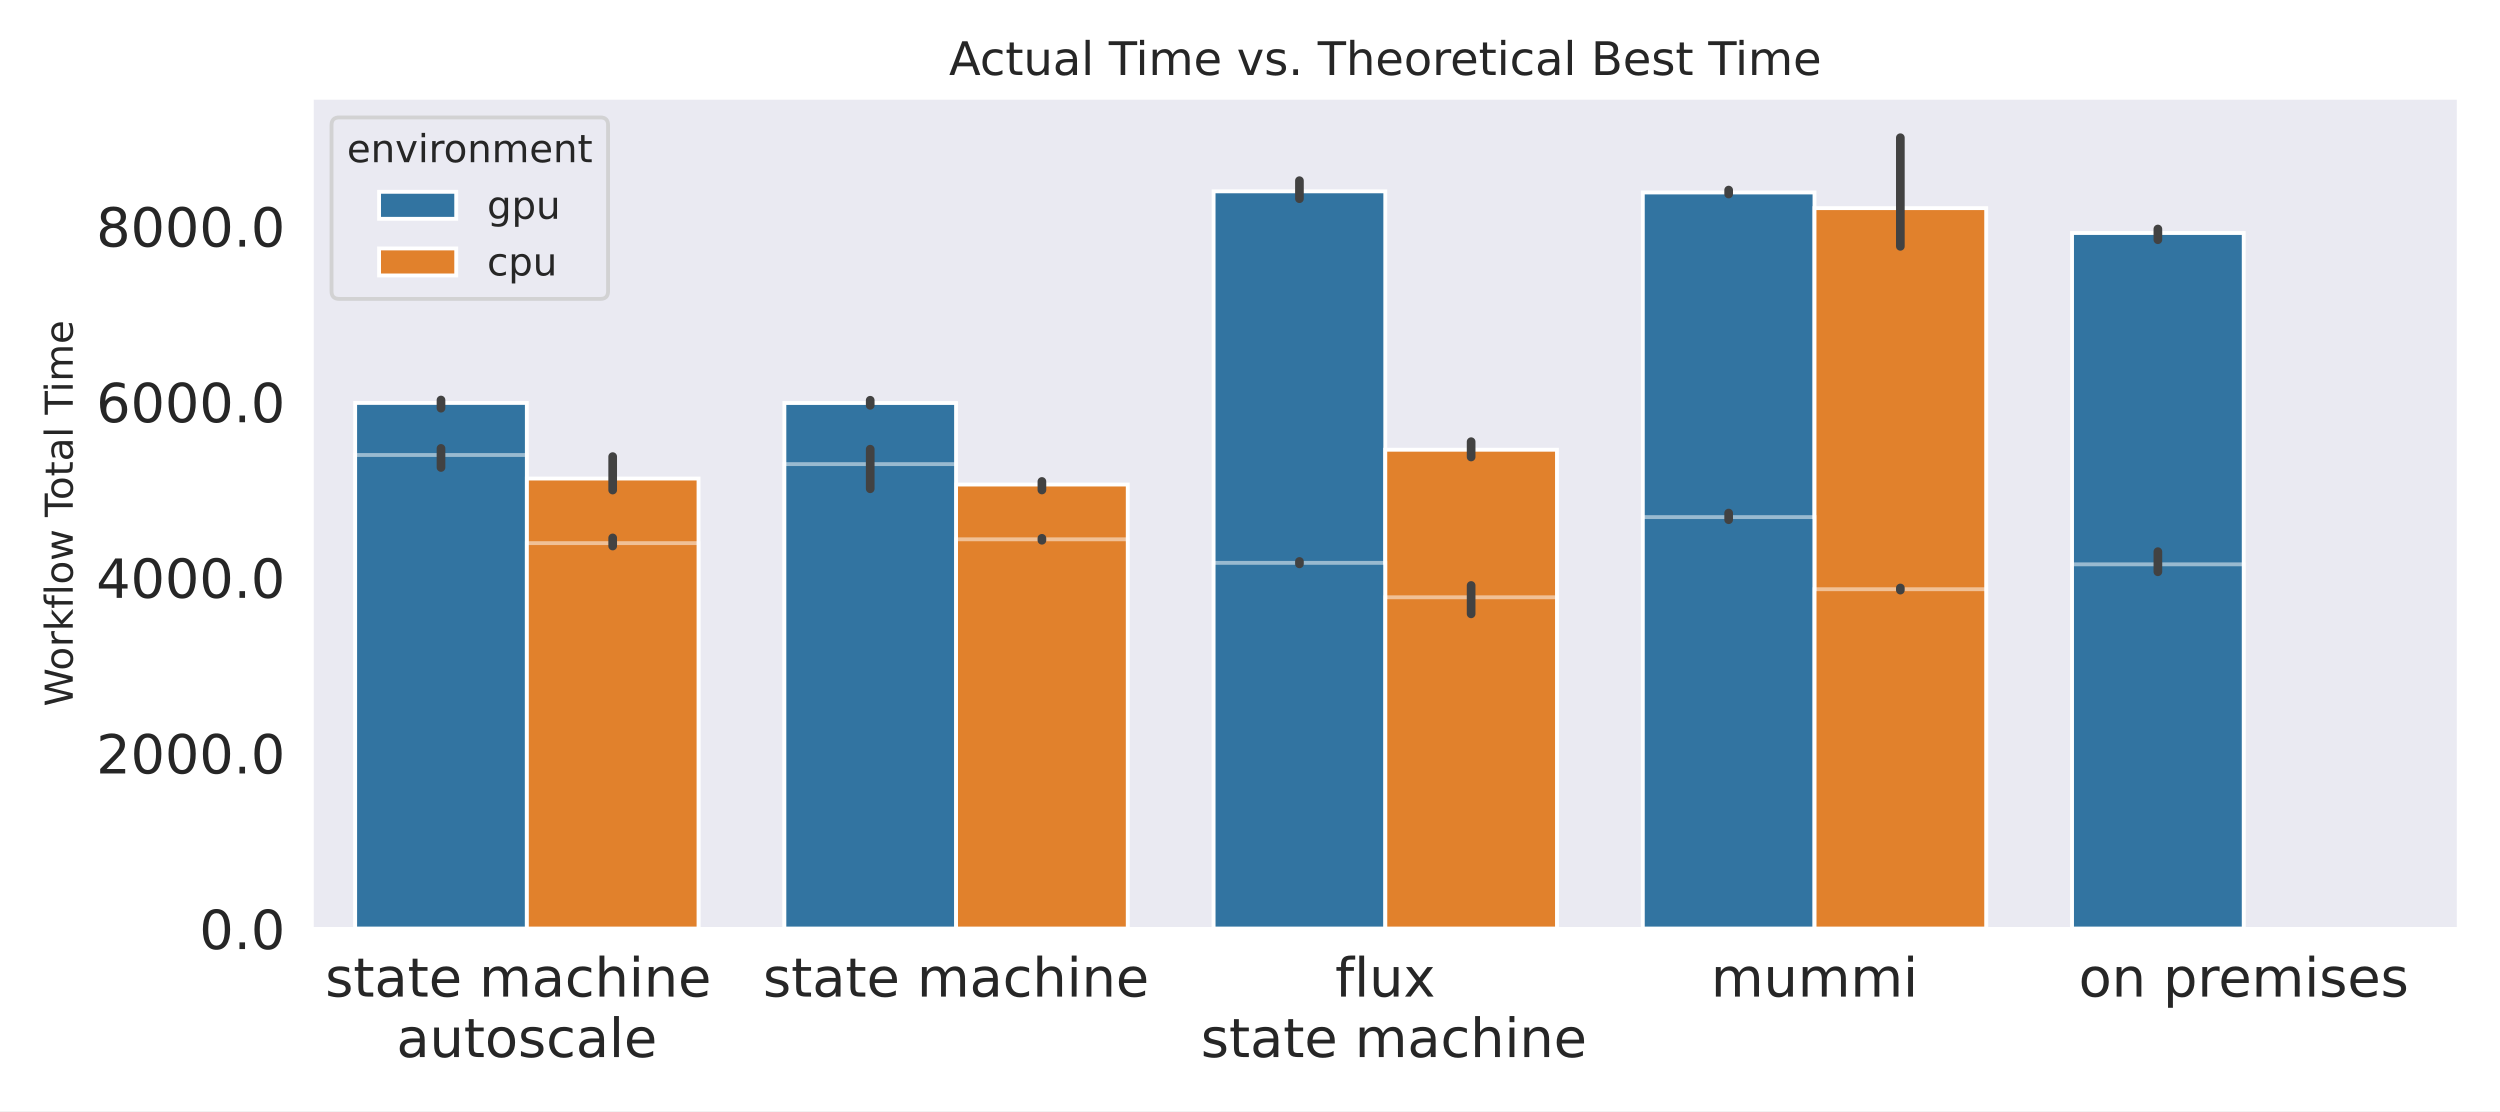
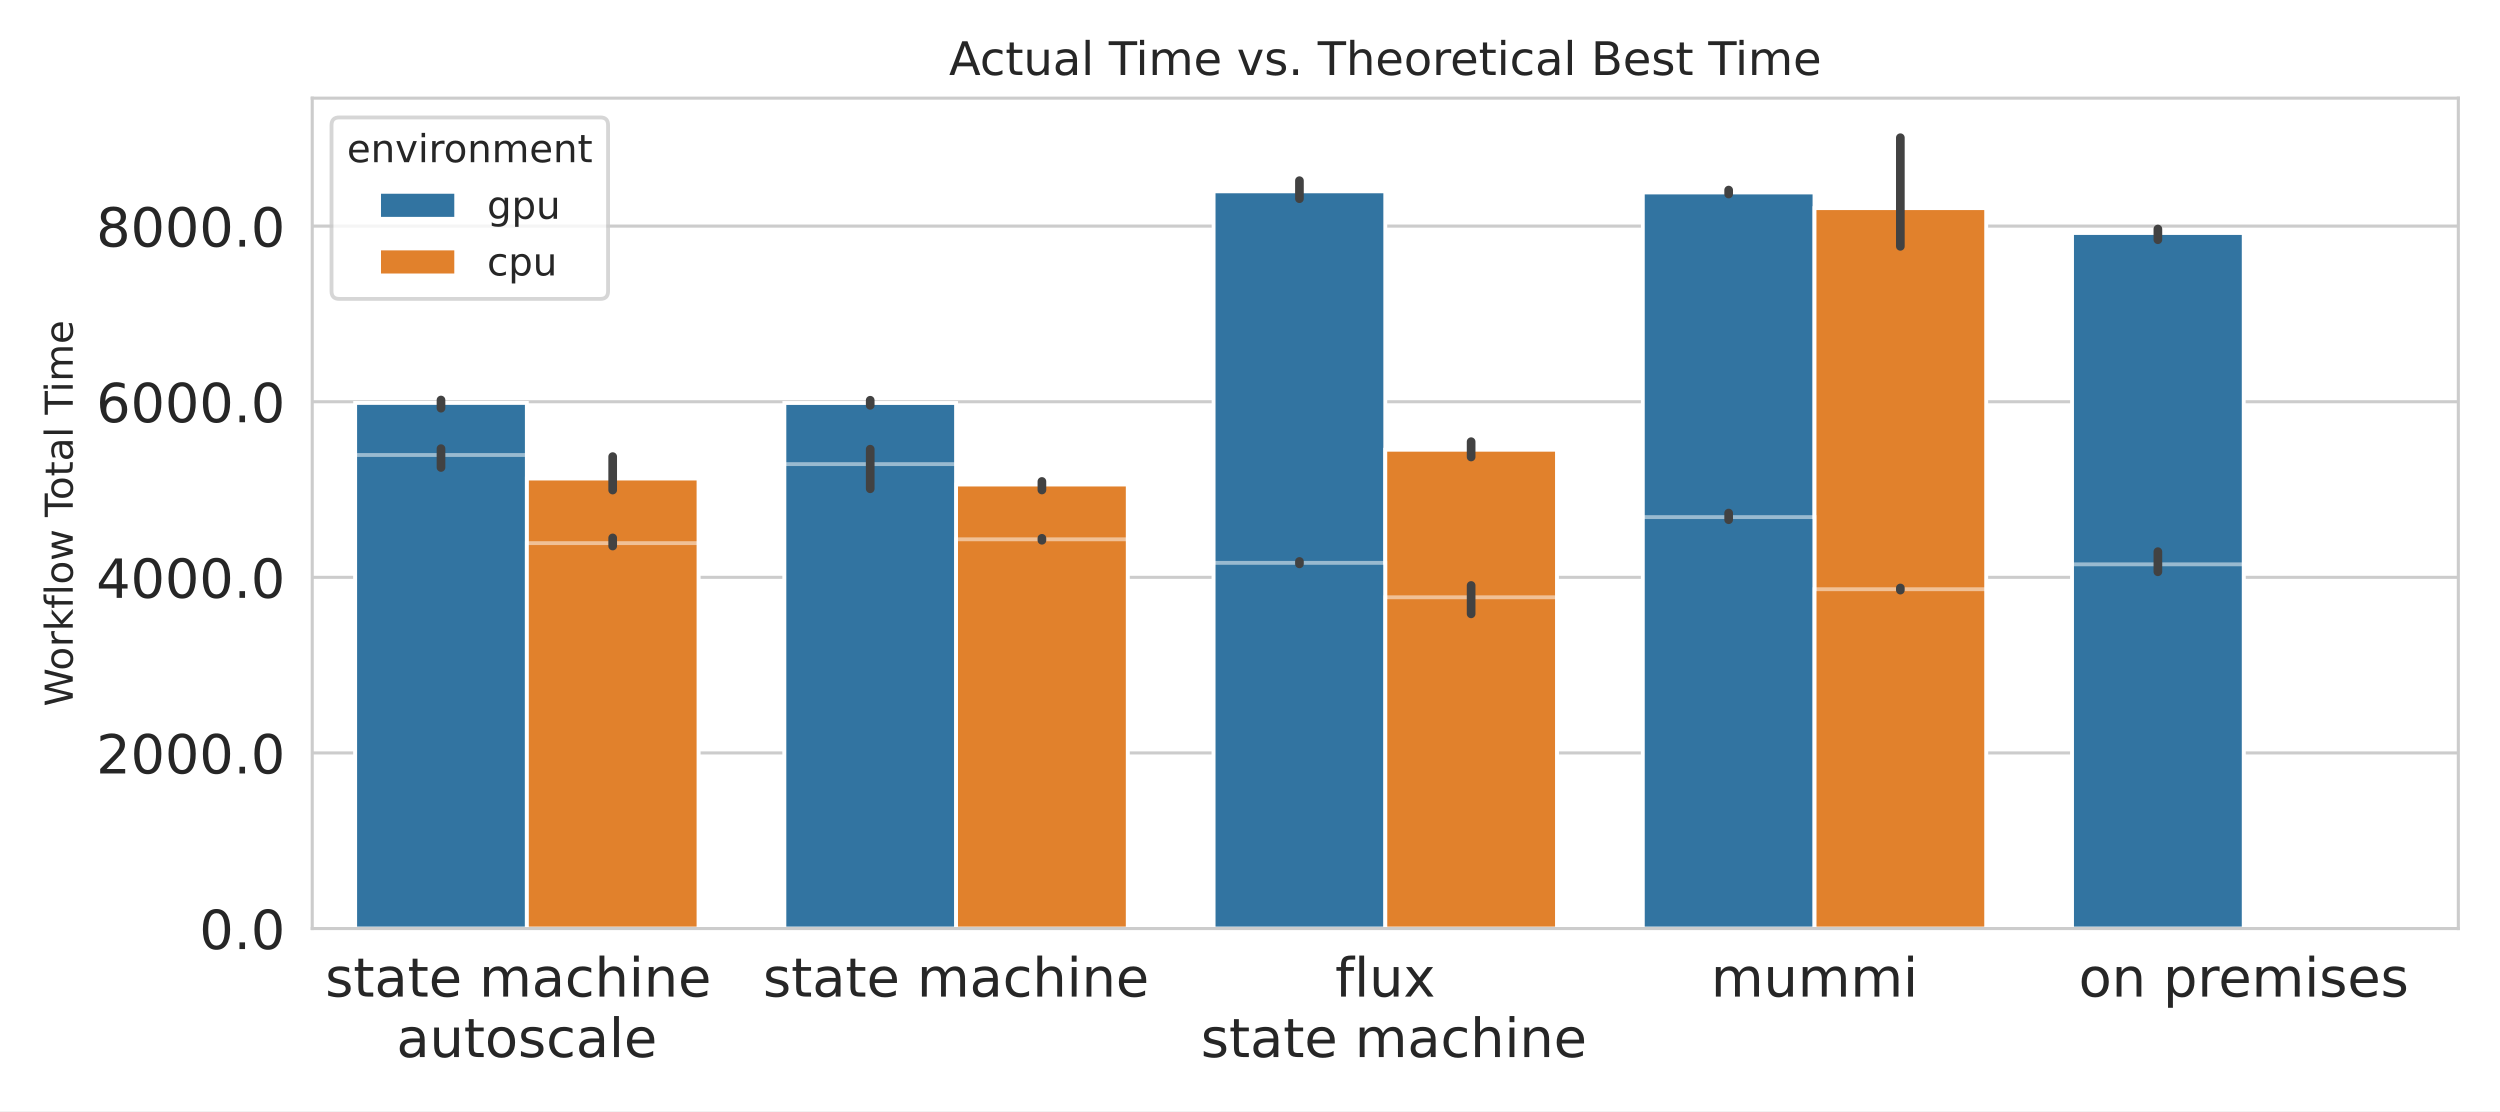
<svg xmlns="http://www.w3.org/2000/svg" xmlns:xlink="http://www.w3.org/1999/xlink" width="648pt" height="288pt" viewBox="0 0 648 288" version="1.1">
  <defs>
    <style type="text/css">*{stroke-linejoin: round; stroke-linecap: butt}</style>
  </defs>
  <g id="figure_1">
    <g id="patch_1">
      <path d="M 0 288  L 648 288  L 648 0  L 0 0  z " style="fill: #ffffff" />
    </g>
    <g id="axes_1">
      <g id="patch_2">
-         <path d="M 80.93 240.68  L 637.2 240.68  L 637.2 25.44  L 80.93 25.44  z " style="fill: #eaeaf2" />
+         <path d="M 80.93 240.68  L 637.2 240.68  L 637.2 25.44  L 80.93 25.44  z " style="fill: #ffffff" />
      </g>
      <g id="matplotlib.axis_1">
        <g id="xtick_1">
          <g id="text_1">
            <g style="fill: #262626" transform="translate(84.29434 258.3178) scale(0.14 -0.14)">
              <defs>
                <path id="DejaVuSans-73" d="M 2834 3397  L 2834 2853  Q 2591 2978 2328 3040  Q 2066 3103 1784 3103  Q 1356 3103 1142 2972  Q 928 2841 928 2578  Q 928 2378 1081 2264  Q 1234 2150 1697 2047  L 1894 2003  Q 2506 1872 2764 1633  Q 3022 1394 3022 966  Q 3022 478 2636 193  Q 2250 -91 1575 -91  Q 1294 -91 989 -36  Q 684 19 347 128  L 347 722  Q 666 556 975 473  Q 1284 391 1588 391  Q 1994 391 2212 530  Q 2431 669 2431 922  Q 2431 1156 2273 1281  Q 2116 1406 1581 1522  L 1381 1569  Q 847 1681 609 1914  Q 372 2147 372 2553  Q 372 3047 722 3315  Q 1072 3584 1716 3584  Q 2034 3584 2315 3537  Q 2597 3491 2834 3397  z " transform="scale(0.015625)" />
                <path id="DejaVuSans-74" d="M 1172 4494  L 1172 3500  L 2356 3500  L 2356 3053  L 1172 3053  L 1172 1153  Q 1172 725 1289 603  Q 1406 481 1766 481  L 2356 481  L 2356 0  L 1766 0  Q 1100 0 847 248  Q 594 497 594 1153  L 594 3053  L 172 3053  L 172 3500  L 594 3500  L 594 4494  L 1172 4494  z " transform="scale(0.015625)" />
                <path id="DejaVuSans-61" d="M 2194 1759  Q 1497 1759 1228 1600  Q 959 1441 959 1056  Q 959 750 1161 570  Q 1363 391 1709 391  Q 2188 391 2477 730  Q 2766 1069 2766 1631  L 2766 1759  L 2194 1759  z M 3341 1997  L 3341 0  L 2766 0  L 2766 531  Q 2569 213 2275 61  Q 1981 -91 1556 -91  Q 1019 -91 701 211  Q 384 513 384 1019  Q 384 1609 779 1909  Q 1175 2209 1959 2209  L 2766 2209  L 2766 2266  Q 2766 2663 2505 2880  Q 2244 3097 1772 3097  Q 1472 3097 1187 3025  Q 903 2953 641 2809  L 641 3341  Q 956 3463 1253 3523  Q 1550 3584 1831 3584  Q 2591 3584 2966 3190  Q 3341 2797 3341 1997  z " transform="scale(0.015625)" />
                <path id="DejaVuSans-65" d="M 3597 1894  L 3597 1613  L 953 1613  Q 991 1019 1311 708  Q 1631 397 2203 397  Q 2534 397 2845 478  Q 3156 559 3463 722  L 3463 178  Q 3153 47 2828 -22  Q 2503 -91 2169 -91  Q 1331 -91 842 396  Q 353 884 353 1716  Q 353 2575 817 3079  Q 1281 3584 2069 3584  Q 2775 3584 3186 3129  Q 3597 2675 3597 1894  z M 3022 2063  Q 3016 2534 2758 2815  Q 2500 3097 2075 3097  Q 1594 3097 1305 2825  Q 1016 2553 972 2059  L 3022 2063  z " transform="scale(0.015625)" />
                <path id="DejaVuSans-20" transform="scale(0.015625)" />
                <path id="DejaVuSans-6d" d="M 3328 2828  Q 3544 3216 3844 3400  Q 4144 3584 4550 3584  Q 5097 3584 5394 3201  Q 5691 2819 5691 2113  L 5691 0  L 5113 0  L 5113 2094  Q 5113 2597 4934 2840  Q 4756 3084 4391 3084  Q 3944 3084 3684 2787  Q 3425 2491 3425 1978  L 3425 0  L 2847 0  L 2847 2094  Q 2847 2600 2669 2842  Q 2491 3084 2119 3084  Q 1678 3084 1418 2786  Q 1159 2488 1159 1978  L 1159 0  L 581 0  L 581 3500  L 1159 3500  L 1159 2956  Q 1356 3278 1631 3431  Q 1906 3584 2284 3584  Q 2666 3584 2933 3390  Q 3200 3197 3328 2828  z " transform="scale(0.015625)" />
                <path id="DejaVuSans-63" d="M 3122 3366  L 3122 2828  Q 2878 2963 2633 3030  Q 2388 3097 2138 3097  Q 1578 3097 1268 2742  Q 959 2388 959 1747  Q 959 1106 1268 751  Q 1578 397 2138 397  Q 2388 397 2633 464  Q 2878 531 3122 666  L 3122 134  Q 2881 22 2623 -34  Q 2366 -91 2075 -91  Q 1284 -91 818 406  Q 353 903 353 1747  Q 353 2603 823 3093  Q 1294 3584 2113 3584  Q 2378 3584 2631 3529  Q 2884 3475 3122 3366  z " transform="scale(0.015625)" />
                <path id="DejaVuSans-68" d="M 3513 2113  L 3513 0  L 2938 0  L 2938 2094  Q 2938 2591 2744 2837  Q 2550 3084 2163 3084  Q 1697 3084 1428 2787  Q 1159 2491 1159 1978  L 1159 0  L 581 0  L 581 4863  L 1159 4863  L 1159 2956  Q 1366 3272 1645 3428  Q 1925 3584 2291 3584  Q 2894 3584 3203 3211  Q 3513 2838 3513 2113  z " transform="scale(0.015625)" />
                <path id="DejaVuSans-69" d="M 603 3500  L 1178 3500  L 1178 0  L 603 0  L 603 3500  z M 603 4863  L 1178 4863  L 1178 4134  L 603 4134  L 603 4863  z " transform="scale(0.015625)" />
                <path id="DejaVuSans-6e" d="M 3513 2113  L 3513 0  L 2938 0  L 2938 2094  Q 2938 2591 2744 2837  Q 2550 3084 2163 3084  Q 1697 3084 1428 2787  Q 1159 2491 1159 1978  L 1159 0  L 581 0  L 581 3500  L 1159 3500  L 1159 2956  Q 1366 3272 1645 3428  Q 1925 3584 2291 3584  Q 2894 3584 3203 3211  Q 3513 2838 3513 2113  z " transform="scale(0.015625)" />
              </defs>
              <use xlink:href="#DejaVuSans-73" />
              <use xlink:href="#DejaVuSans-74" x="52.1" />
              <use xlink:href="#DejaVuSans-61" x="91.309" />
              <use xlink:href="#DejaVuSans-74" x="152.588" />
              <use xlink:href="#DejaVuSans-65" x="191.797" />
              <use xlink:href="#DejaVuSans-20" x="253.32" />
              <use xlink:href="#DejaVuSans-6d" x="285.107" />
              <use xlink:href="#DejaVuSans-61" x="382.52" />
              <use xlink:href="#DejaVuSans-63" x="443.799" />
              <use xlink:href="#DejaVuSans-68" x="498.779" />
              <use xlink:href="#DejaVuSans-69" x="562.158" />
              <use xlink:href="#DejaVuSans-6e" x="589.941" />
              <use xlink:href="#DejaVuSans-65" x="653.32" />
              <use xlink:href="#DejaVuSans-20" x="714.844" />
            </g>
            <g style="fill: #262626" transform="translate(102.7667 273.9948) scale(0.14 -0.14)">
              <defs>
                <path id="DejaVuSans-75" d="M 544 1381  L 544 3500  L 1119 3500  L 1119 1403  Q 1119 906 1312 657  Q 1506 409 1894 409  Q 2359 409 2629 706  Q 2900 1003 2900 1516  L 2900 3500  L 3475 3500  L 3475 0  L 2900 0  L 2900 538  Q 2691 219 2414 64  Q 2138 -91 1772 -91  Q 1169 -91 856 284  Q 544 659 544 1381  z M 1991 3584  L 1991 3584  z " transform="scale(0.015625)" />
                <path id="DejaVuSans-6f" d="M 1959 3097  Q 1497 3097 1228 2736  Q 959 2375 959 1747  Q 959 1119 1226 758  Q 1494 397 1959 397  Q 2419 397 2687 759  Q 2956 1122 2956 1747  Q 2956 2369 2687 2733  Q 2419 3097 1959 3097  z M 1959 3584  Q 2709 3584 3137 3096  Q 3566 2609 3566 1747  Q 3566 888 3137 398  Q 2709 -91 1959 -91  Q 1206 -91 779 398  Q 353 888 353 1747  Q 353 2609 779 3096  Q 1206 3584 1959 3584  z " transform="scale(0.015625)" />
                <path id="DejaVuSans-6c" d="M 603 4863  L 1178 4863  L 1178 0  L 603 0  L 603 4863  z " transform="scale(0.015625)" />
              </defs>
              <use xlink:href="#DejaVuSans-61" />
              <use xlink:href="#DejaVuSans-75" x="61.279" />
              <use xlink:href="#DejaVuSans-74" x="124.658" />
              <use xlink:href="#DejaVuSans-6f" x="163.867" />
              <use xlink:href="#DejaVuSans-73" x="225.049" />
              <use xlink:href="#DejaVuSans-63" x="277.148" />
              <use xlink:href="#DejaVuSans-61" x="332.129" />
              <use xlink:href="#DejaVuSans-6c" x="393.408" />
              <use xlink:href="#DejaVuSans-65" x="421.191" />
            </g>
          </g>
        </g>
        <g id="xtick_2">
          <g id="text_2">
            <g style="fill: #262626" transform="translate(197.773 258.3178) scale(0.14 -0.14)">
              <use xlink:href="#DejaVuSans-73" />
              <use xlink:href="#DejaVuSans-74" x="52.1" />
              <use xlink:href="#DejaVuSans-61" x="91.309" />
              <use xlink:href="#DejaVuSans-74" x="152.588" />
              <use xlink:href="#DejaVuSans-65" x="191.797" />
              <use xlink:href="#DejaVuSans-20" x="253.32" />
              <use xlink:href="#DejaVuSans-6d" x="285.107" />
              <use xlink:href="#DejaVuSans-61" x="382.52" />
              <use xlink:href="#DejaVuSans-63" x="443.799" />
              <use xlink:href="#DejaVuSans-68" x="498.779" />
              <use xlink:href="#DejaVuSans-69" x="562.158" />
              <use xlink:href="#DejaVuSans-6e" x="589.941" />
              <use xlink:href="#DejaVuSans-65" x="653.32" />
            </g>
          </g>
        </g>
        <g id="xtick_3">
          <g id="text_3">
            <g style="fill: #262626" transform="translate(346.0767 258.3178) scale(0.14 -0.14)">
              <defs>
                <path id="DejaVuSans-66" d="M 2375 4863  L 2375 4384  L 1825 4384  Q 1516 4384 1395 4259  Q 1275 4134 1275 3809  L 1275 3500  L 2222 3500  L 2222 3053  L 1275 3053  L 1275 0  L 697 0  L 697 3053  L 147 3053  L 147 3500  L 697 3500  L 697 3744  Q 697 4328 969 4595  Q 1241 4863 1831 4863  L 2375 4863  z " transform="scale(0.015625)" />
                <path id="DejaVuSans-78" d="M 3513 3500  L 2247 1797  L 3578 0  L 2900 0  L 1881 1375  L 863 0  L 184 0  L 1544 1831  L 300 3500  L 978 3500  L 1906 2253  L 2834 3500  L 3513 3500  z " transform="scale(0.015625)" />
              </defs>
              <use xlink:href="#DejaVuSans-66" />
              <use xlink:href="#DejaVuSans-6c" x="35.205" />
              <use xlink:href="#DejaVuSans-75" x="62.988" />
              <use xlink:href="#DejaVuSans-78" x="126.367" />
            </g>
            <g style="fill: #262626" transform="translate(306.8023 273.9948) scale(0.14 -0.14)">
              <use xlink:href="#DejaVuSans-20" />
              <use xlink:href="#DejaVuSans-73" x="31.787" />
              <use xlink:href="#DejaVuSans-74" x="83.887" />
              <use xlink:href="#DejaVuSans-61" x="123.096" />
              <use xlink:href="#DejaVuSans-74" x="184.375" />
              <use xlink:href="#DejaVuSans-65" x="223.584" />
              <use xlink:href="#DejaVuSans-20" x="285.107" />
              <use xlink:href="#DejaVuSans-6d" x="316.895" />
              <use xlink:href="#DejaVuSans-61" x="414.307" />
              <use xlink:href="#DejaVuSans-63" x="475.586" />
              <use xlink:href="#DejaVuSans-68" x="530.566" />
              <use xlink:href="#DejaVuSans-69" x="593.945" />
              <use xlink:href="#DejaVuSans-6e" x="621.729" />
              <use xlink:href="#DejaVuSans-65" x="685.107" />
            </g>
          </g>
        </g>
        <g id="xtick_4">
          <g id="text_4">
            <g style="fill: #262626" transform="translate(443.4828 258.3178) scale(0.14 -0.14)">
              <use xlink:href="#DejaVuSans-6d" />
              <use xlink:href="#DejaVuSans-75" x="97.412" />
              <use xlink:href="#DejaVuSans-6d" x="160.791" />
              <use xlink:href="#DejaVuSans-6d" x="258.203" />
              <use xlink:href="#DejaVuSans-69" x="355.615" />
            </g>
          </g>
        </g>
        <g id="xtick_5">
          <g id="text_5">
            <g style="fill: #262626" transform="translate(538.7943 258.3178) scale(0.14 -0.14)">
              <defs>
                <path id="DejaVuSans-70" d="M 1159 525  L 1159 -1331  L 581 -1331  L 581 3500  L 1159 3500  L 1159 2969  Q 1341 3281 1617 3432  Q 1894 3584 2278 3584  Q 2916 3584 3314 3078  Q 3713 2572 3713 1747  Q 3713 922 3314 415  Q 2916 -91 2278 -91  Q 1894 -91 1617 61  Q 1341 213 1159 525  z M 3116 1747  Q 3116 2381 2855 2742  Q 2594 3103 2138 3103  Q 1681 3103 1420 2742  Q 1159 2381 1159 1747  Q 1159 1113 1420 752  Q 1681 391 2138 391  Q 2594 391 2855 752  Q 3116 1113 3116 1747  z " transform="scale(0.015625)" />
                <path id="DejaVuSans-72" d="M 2631 2963  Q 2534 3019 2420 3045  Q 2306 3072 2169 3072  Q 1681 3072 1420 2755  Q 1159 2438 1159 1844  L 1159 0  L 581 0  L 581 3500  L 1159 3500  L 1159 2956  Q 1341 3275 1631 3429  Q 1922 3584 2338 3584  Q 2397 3584 2469 3576  Q 2541 3569 2628 3553  L 2631 2963  z " transform="scale(0.015625)" />
              </defs>
              <use xlink:href="#DejaVuSans-6f" />
              <use xlink:href="#DejaVuSans-6e" x="61.182" />
              <use xlink:href="#DejaVuSans-20" x="124.561" />
              <use xlink:href="#DejaVuSans-70" x="156.348" />
              <use xlink:href="#DejaVuSans-72" x="219.824" />
              <use xlink:href="#DejaVuSans-65" x="258.688" />
              <use xlink:href="#DejaVuSans-6d" x="320.211" />
              <use xlink:href="#DejaVuSans-69" x="417.623" />
              <use xlink:href="#DejaVuSans-73" x="445.406" />
              <use xlink:href="#DejaVuSans-65" x="497.506" />
              <use xlink:href="#DejaVuSans-73" x="559.029" />
            </g>
          </g>
        </g>
      </g>
      <g id="matplotlib.axis_2">
        <g id="ytick_1">
+           <g id="line2d_1">
+             <path d="M 80.93 240.68  L 637.2 240.68  " clip-path="url(#ped9340f1af)" style="fill: none; stroke: #cccccc; stroke-width: 0.8; stroke-linecap: round" />
+           </g>
          <g id="text_6">
            <g style="fill: #262626" transform="translate(51.66562 245.9989) scale(0.14 -0.14)">
              <defs>
                <path id="DejaVuSans-30" d="M 2034 4250  Q 1547 4250 1301 3770  Q 1056 3291 1056 2328  Q 1056 1369 1301 889  Q 1547 409 2034 409  Q 2525 409 2770 889  Q 3016 1369 3016 2328  Q 3016 3291 2770 3770  Q 2525 4250 2034 4250  z M 2034 4750  Q 2819 4750 3233 4129  Q 3647 3509 3647 2328  Q 3647 1150 3233 529  Q 2819 -91 2034 -91  Q 1250 -91 836 529  Q 422 1150 422 2328  Q 422 3509 836 4129  Q 1250 4750 2034 4750  z " transform="scale(0.015625)" />
                <path id="DejaVuSans-2e" d="M 684 794  L 1344 794  L 1344 0  L 684 0  L 684 794  z " transform="scale(0.015625)" />
              </defs>
              <use xlink:href="#DejaVuSans-30" />
              <use xlink:href="#DejaVuSans-2e" x="63.623" />
              <use xlink:href="#DejaVuSans-30" x="95.41" />
            </g>
          </g>
        </g>
        <g id="ytick_2">
+           <g id="line2d_2">
+             <path d="M 80.93 195.161  L 637.2 195.161  " clip-path="url(#ped9340f1af)" style="fill: none; stroke: #cccccc; stroke-width: 0.8; stroke-linecap: round" />
+           </g>
          <g id="text_7">
            <g style="fill: #262626" transform="translate(24.94312 200.4803) scale(0.14 -0.14)">
              <defs>
                <path id="DejaVuSans-32" d="M 1228 531  L 3431 531  L 3431 0  L 469 0  L 469 531  Q 828 903 1448 1529  Q 2069 2156 2228 2338  Q 2531 2678 2651 2914  Q 2772 3150 2772 3378  Q 2772 3750 2511 3984  Q 2250 4219 1831 4219  Q 1534 4219 1204 4116  Q 875 4013 500 3803  L 500 4441  Q 881 4594 1212 4672  Q 1544 4750 1819 4750  Q 2544 4750 2975 4387  Q 3406 4025 3406 3419  Q 3406 3131 3298 2873  Q 3191 2616 2906 2266  Q 2828 2175 2409 1742  Q 1991 1309 1228 531  z " transform="scale(0.015625)" />
              </defs>
              <use xlink:href="#DejaVuSans-32" />
              <use xlink:href="#DejaVuSans-30" x="63.623" />
              <use xlink:href="#DejaVuSans-30" x="127.246" />
              <use xlink:href="#DejaVuSans-30" x="190.869" />
              <use xlink:href="#DejaVuSans-2e" x="254.492" />
              <use xlink:href="#DejaVuSans-30" x="286.279" />
            </g>
          </g>
        </g>
        <g id="ytick_3">
+           <g id="line2d_3">
+             <path d="M 80.93 149.643  L 637.2 149.643  " clip-path="url(#ped9340f1af)" style="fill: none; stroke: #cccccc; stroke-width: 0.8; stroke-linecap: round" />
+           </g>
          <g id="text_8">
            <g style="fill: #262626" transform="translate(24.94312 154.9617) scale(0.14 -0.14)">
              <defs>
                <path id="DejaVuSans-34" d="M 2419 4116  L 825 1625  L 2419 1625  L 2419 4116  z M 2253 4666  L 3047 4666  L 3047 1625  L 3713 1625  L 3713 1100  L 3047 1100  L 3047 0  L 2419 0  L 2419 1100  L 313 1100  L 313 1709  L 2253 4666  z " transform="scale(0.015625)" />
              </defs>
              <use xlink:href="#DejaVuSans-34" />
              <use xlink:href="#DejaVuSans-30" x="63.623" />
              <use xlink:href="#DejaVuSans-30" x="127.246" />
              <use xlink:href="#DejaVuSans-30" x="190.869" />
              <use xlink:href="#DejaVuSans-2e" x="254.492" />
              <use xlink:href="#DejaVuSans-30" x="286.279" />
            </g>
          </g>
        </g>
        <g id="ytick_4">
+           <g id="line2d_4">
+             <path d="M 80.93 104.124  L 637.2 104.124  " clip-path="url(#ped9340f1af)" style="fill: none; stroke: #cccccc; stroke-width: 0.8; stroke-linecap: round" />
+           </g>
          <g id="text_9">
            <g style="fill: #262626" transform="translate(24.94312 109.443) scale(0.14 -0.14)">
              <defs>
                <path id="DejaVuSans-36" d="M 2113 2584  Q 1688 2584 1439 2293  Q 1191 2003 1191 1497  Q 1191 994 1439 701  Q 1688 409 2113 409  Q 2538 409 2786 701  Q 3034 994 3034 1497  Q 3034 2003 2786 2293  Q 2538 2584 2113 2584  z M 3366 4563  L 3366 3988  Q 3128 4100 2886 4159  Q 2644 4219 2406 4219  Q 1781 4219 1451 3797  Q 1122 3375 1075 2522  Q 1259 2794 1537 2939  Q 1816 3084 2150 3084  Q 2853 3084 3261 2657  Q 3669 2231 3669 1497  Q 3669 778 3244 343  Q 2819 -91 2113 -91  Q 1303 -91 875 529  Q 447 1150 447 2328  Q 447 3434 972 4092  Q 1497 4750 2381 4750  Q 2619 4750 2861 4703  Q 3103 4656 3366 4563  z " transform="scale(0.015625)" />
              </defs>
              <use xlink:href="#DejaVuSans-36" />
              <use xlink:href="#DejaVuSans-30" x="63.623" />
              <use xlink:href="#DejaVuSans-30" x="127.246" />
              <use xlink:href="#DejaVuSans-30" x="190.869" />
              <use xlink:href="#DejaVuSans-2e" x="254.492" />
              <use xlink:href="#DejaVuSans-30" x="286.279" />
            </g>
          </g>
        </g>
        <g id="ytick_5">
+           <g id="line2d_5">
+             <path d="M 80.93 58.606  L 637.2 58.606  " clip-path="url(#ped9340f1af)" style="fill: none; stroke: #cccccc; stroke-width: 0.8; stroke-linecap: round" />
+           </g>
          <g id="text_10">
            <g style="fill: #262626" transform="translate(24.94312 63.92442) scale(0.14 -0.14)">
              <defs>
                <path id="DejaVuSans-38" d="M 2034 2216  Q 1584 2216 1326 1975  Q 1069 1734 1069 1313  Q 1069 891 1326 650  Q 1584 409 2034 409  Q 2484 409 2743 651  Q 3003 894 3003 1313  Q 3003 1734 2745 1975  Q 2488 2216 2034 2216  z M 1403 2484  Q 997 2584 770 2862  Q 544 3141 544 3541  Q 544 4100 942 4425  Q 1341 4750 2034 4750  Q 2731 4750 3128 4425  Q 3525 4100 3525 3541  Q 3525 3141 3298 2862  Q 3072 2584 2669 2484  Q 3125 2378 3379 2068  Q 3634 1759 3634 1313  Q 3634 634 3220 271  Q 2806 -91 2034 -91  Q 1263 -91 848 271  Q 434 634 434 1313  Q 434 1759 690 2068  Q 947 2378 1403 2484  z M 1172 3481  Q 1172 3119 1398 2916  Q 1625 2713 2034 2713  Q 2441 2713 2670 2916  Q 2900 3119 2900 3481  Q 2900 3844 2670 4047  Q 2441 4250 2034 4250  Q 1625 4250 1398 4047  Q 1172 3844 1172 3481  z " transform="scale(0.015625)" />
              </defs>
              <use xlink:href="#DejaVuSans-38" />
              <use xlink:href="#DejaVuSans-30" x="63.623" />
              <use xlink:href="#DejaVuSans-30" x="127.246" />
              <use xlink:href="#DejaVuSans-30" x="190.869" />
              <use xlink:href="#DejaVuSans-2e" x="254.492" />
              <use xlink:href="#DejaVuSans-30" x="286.279" />
            </g>
          </g>
        </g>
        <g id="text_11">
          <g style="fill: #262626" transform="translate(18.86344 183.1061) rotate(-90) scale(0.1 -0.1)">
            <defs>
              <path id="DejaVuSans-57" d="M 213 4666  L 850 4666  L 1831 722  L 2809 4666  L 3519 4666  L 4500 722  L 5478 4666  L 6119 4666  L 4947 0  L 4153 0  L 3169 4050  L 2175 0  L 1381 0  L 213 4666  z " transform="scale(0.015625)" />
              <path id="DejaVuSans-6b" d="M 581 4863  L 1159 4863  L 1159 1991  L 2875 3500  L 3609 3500  L 1753 1863  L 3688 0  L 2938 0  L 1159 1709  L 1159 0  L 581 0  L 581 4863  z " transform="scale(0.015625)" />
              <path id="DejaVuSans-77" d="M 269 3500  L 844 3500  L 1563 769  L 2278 3500  L 2956 3500  L 3675 769  L 4391 3500  L 4966 3500  L 4050 0  L 3372 0  L 2619 2869  L 1863 0  L 1184 0  L 269 3500  z " transform="scale(0.015625)" />
              <path id="DejaVuSans-54" d="M -19 4666  L 3928 4666  L 3928 4134  L 2272 4134  L 2272 0  L 1638 0  L 1638 4134  L -19 4134  L -19 4666  z " transform="scale(0.015625)" />
            </defs>
            <use xlink:href="#DejaVuSans-57" />
            <use xlink:href="#DejaVuSans-6f" x="93.002" />
            <use xlink:href="#DejaVuSans-72" x="154.184" />
            <use xlink:href="#DejaVuSans-6b" x="195.297" />
            <use xlink:href="#DejaVuSans-66" x="253.207" />
            <use xlink:href="#DejaVuSans-6c" x="288.412" />
            <use xlink:href="#DejaVuSans-6f" x="316.195" />
            <use xlink:href="#DejaVuSans-77" x="377.377" />
            <use xlink:href="#DejaVuSans-20" x="459.164" />
            <use xlink:href="#DejaVuSans-54" x="490.951" />
            <use xlink:href="#DejaVuSans-6f" x="535.035" />
            <use xlink:href="#DejaVuSans-74" x="596.217" />
            <use xlink:href="#DejaVuSans-61" x="635.426" />
            <use xlink:href="#DejaVuSans-6c" x="696.705" />
            <use xlink:href="#DejaVuSans-20" x="724.488" />
            <use xlink:href="#DejaVuSans-54" x="756.275" />
            <use xlink:href="#DejaVuSans-69" x="814.234" />
            <use xlink:href="#DejaVuSans-6d" x="842.018" />
            <use xlink:href="#DejaVuSans-65" x="939.43" />
          </g>
        </g>
      </g>
      <g id="patch_3">
-         <path d="M 92.055 240.68  L 136.557 240.68  L 136.557 104.445  L 92.055 104.445  z " clip-path="url(#p3993e92de6)" style="fill: #3274a1; stroke: #ffffff; stroke-linejoin: miter" />
+         <path d="M 92.055 240.68  L 136.557 240.68  L 136.557 104.445  L 92.055 104.445  z " clip-path="url(#ped9340f1af)" style="fill: #3274a1; stroke: #ffffff; stroke-linejoin: miter" />
      </g>
      <g id="patch_4">
-         <path d="M 203.309 240.68  L 247.811 240.68  L 247.811 104.454  L 203.309 104.454  z " clip-path="url(#p3993e92de6)" style="fill: #3274a1; stroke: #ffffff; stroke-linejoin: miter" />
+         <path d="M 203.309 240.68  L 247.811 240.68  L 247.811 104.454  L 203.309 104.454  z " clip-path="url(#ped9340f1af)" style="fill: #3274a1; stroke: #ffffff; stroke-linejoin: miter" />
      </g>
      <g id="patch_5">
-         <path d="M 314.563 240.68  L 359.065 240.68  L 359.065 49.586  L 314.563 49.586  z " clip-path="url(#p3993e92de6)" style="fill: #3274a1; stroke: #ffffff; stroke-linejoin: miter" />
+         <path d="M 314.563 240.68  L 359.065 240.68  L 359.065 49.586  L 314.563 49.586  z " clip-path="url(#ped9340f1af)" style="fill: #3274a1; stroke: #ffffff; stroke-linejoin: miter" />
      </g>
      <g id="patch_6">
-         <path d="M 425.817 240.68  L 470.319 240.68  L 470.319 49.884  L 425.817 49.884  z " clip-path="url(#p3993e92de6)" style="fill: #3274a1; stroke: #ffffff; stroke-linejoin: miter" />
+         <path d="M 425.817 240.68  L 470.319 240.68  L 470.319 49.884  L 425.817 49.884  z " clip-path="url(#ped9340f1af)" style="fill: #3274a1; stroke: #ffffff; stroke-linejoin: miter" />
      </g>
      <g id="patch_7">
-         <path d="M 537.071 240.68  L 581.573 240.68  L 581.573 60.399  L 537.071 60.399  z " clip-path="url(#p3993e92de6)" style="fill: #3274a1; stroke: #ffffff; stroke-linejoin: miter" />
+         <path d="M 537.071 240.68  L 581.573 240.68  L 581.573 60.399  L 537.071 60.399  z " clip-path="url(#ped9340f1af)" style="fill: #3274a1; stroke: #ffffff; stroke-linejoin: miter" />
      </g>
      <g id="patch_8">
-         <path d="M 136.557 240.68  L 181.059 240.68  L 181.059 124.035  L 136.557 124.035  z " clip-path="url(#p3993e92de6)" style="fill: #e1812c; stroke: #ffffff; stroke-linejoin: miter" />
+         <path d="M 136.557 240.68  L 181.059 240.68  L 181.059 124.035  L 136.557 124.035  z " clip-path="url(#ped9340f1af)" style="fill: #e1812c; stroke: #ffffff; stroke-linejoin: miter" />
      </g>
      <g id="patch_9">
-         <path d="M 247.811 240.68  L 292.313 240.68  L 292.313 125.585  L 247.811 125.585  z " clip-path="url(#p3993e92de6)" style="fill: #e1812c; stroke: #ffffff; stroke-linejoin: miter" />
+         <path d="M 247.811 240.68  L 292.313 240.68  L 292.313 125.585  L 247.811 125.585  z " clip-path="url(#ped9340f1af)" style="fill: #e1812c; stroke: #ffffff; stroke-linejoin: miter" />
      </g>
      <g id="patch_10">
-         <path d="M 359.065 240.68  L 403.567 240.68  L 403.567 116.564  L 359.065 116.564  z " clip-path="url(#p3993e92de6)" style="fill: #e1812c; stroke: #ffffff; stroke-linejoin: miter" />
+         <path d="M 359.065 240.68  L 403.567 240.68  L 403.567 116.564  L 359.065 116.564  z " clip-path="url(#ped9340f1af)" style="fill: #e1812c; stroke: #ffffff; stroke-linejoin: miter" />
      </g>
      <g id="patch_11">
-         <path d="M 470.319 240.68  L 514.821 240.68  L 514.821 53.952  L 470.319 53.952  z " clip-path="url(#p3993e92de6)" style="fill: #e1812c; stroke: #ffffff; stroke-linejoin: miter" />
+         <path d="M 470.319 240.68  L 514.821 240.68  L 514.821 53.952  L 470.319 53.952  z " clip-path="url(#ped9340f1af)" style="fill: #e1812c; stroke: #ffffff; stroke-linejoin: miter" />
      </g>
      <g id="patch_12">
-         <path d="M 136.557 240.68  L 136.557 240.68  L 136.557 240.68  L 136.557 240.68  z " clip-path="url(#p3993e92de6)" style="fill: #3274a1; stroke: #ffffff; stroke-linejoin: miter" />
+         <path d="M 136.557 240.68  L 136.557 240.68  L 136.557 240.68  L 136.557 240.68  z " clip-path="url(#ped9340f1af)" style="fill: #3274a1; stroke: #ffffff; stroke-linejoin: miter" />
      </g>
      <g id="patch_13">
-         <path d="M 136.557 240.68  L 136.557 240.68  L 136.557 240.68  L 136.557 240.68  z " clip-path="url(#p3993e92de6)" style="fill: #e1812c; stroke: #ffffff; stroke-linejoin: miter" />
+         <path d="M 136.557 240.68  L 136.557 240.68  L 136.557 240.68  L 136.557 240.68  z " clip-path="url(#ped9340f1af)" style="fill: #e1812c; stroke: #ffffff; stroke-linejoin: miter" />
      </g>
      <g id="patch_14">
-         <path d="M 92.055 240.68  L 136.557 240.68  L 136.557 117.934  L 92.055 117.934  z " clip-path="url(#p3993e92de6)" style="fill: #3274a1; opacity: 0.5; stroke: #ffffff; stroke-linejoin: miter" />
+         <path d="M 92.055 240.68  L 136.557 240.68  L 136.557 117.934  L 92.055 117.934  z " clip-path="url(#ped9340f1af)" style="fill: #3274a1; opacity: 0.5; stroke: #ffffff; stroke-linejoin: miter" />
      </g>
      <g id="patch_15">
-         <path d="M 203.309 240.68  L 247.811 240.68  L 247.811 120.297  L 203.309 120.297  z " clip-path="url(#p3993e92de6)" style="fill: #3274a1; opacity: 0.5; stroke: #ffffff; stroke-linejoin: miter" />
+         <path d="M 203.309 240.68  L 247.811 240.68  L 247.811 120.297  L 203.309 120.297  z " clip-path="url(#ped9340f1af)" style="fill: #3274a1; opacity: 0.5; stroke: #ffffff; stroke-linejoin: miter" />
      </g>
      <g id="patch_16">
-         <path d="M 314.563 240.68  L 359.065 240.68  L 359.065 145.892  L 314.563 145.892  z " clip-path="url(#p3993e92de6)" style="fill: #3274a1; opacity: 0.5; stroke: #ffffff; stroke-linejoin: miter" />
+         <path d="M 314.563 240.68  L 359.065 240.68  L 359.065 145.892  L 314.563 145.892  z " clip-path="url(#ped9340f1af)" style="fill: #3274a1; opacity: 0.5; stroke: #ffffff; stroke-linejoin: miter" />
      </g>
      <g id="patch_17">
-         <path d="M 425.817 240.68  L 470.319 240.68  L 470.319 134.033  L 425.817 134.033  z " clip-path="url(#p3993e92de6)" style="fill: #3274a1; opacity: 0.5; stroke: #ffffff; stroke-linejoin: miter" />
+         <path d="M 425.817 240.68  L 470.319 240.68  L 470.319 134.033  L 425.817 134.033  z " clip-path="url(#ped9340f1af)" style="fill: #3274a1; opacity: 0.5; stroke: #ffffff; stroke-linejoin: miter" />
      </g>
      <g id="patch_18">
-         <path d="M 537.071 240.68  L 581.573 240.68  L 581.573 146.275  L 537.071 146.275  z " clip-path="url(#p3993e92de6)" style="fill: #3274a1; opacity: 0.5; stroke: #ffffff; stroke-linejoin: miter" />
+         <path d="M 537.071 240.68  L 581.573 240.68  L 581.573 146.275  L 537.071 146.275  z " clip-path="url(#ped9340f1af)" style="fill: #3274a1; opacity: 0.5; stroke: #ffffff; stroke-linejoin: miter" />
      </g>
      <g id="patch_19">
-         <path d="M 136.557 240.68  L 181.059 240.68  L 181.059 140.778  L 136.557 140.778  z " clip-path="url(#p3993e92de6)" style="fill: #e1812c; opacity: 0.5; stroke: #ffffff; stroke-linejoin: miter" />
+         <path d="M 136.557 240.68  L 181.059 240.68  L 181.059 140.778  L 136.557 140.778  z " clip-path="url(#ped9340f1af)" style="fill: #e1812c; opacity: 0.5; stroke: #ffffff; stroke-linejoin: miter" />
      </g>
      <g id="patch_20">
-         <path d="M 247.811 240.68  L 292.313 240.68  L 292.313 139.789  L 247.811 139.789  z " clip-path="url(#p3993e92de6)" style="fill: #e1812c; opacity: 0.5; stroke: #ffffff; stroke-linejoin: miter" />
+         <path d="M 247.811 240.68  L 292.313 240.68  L 292.313 139.789  L 247.811 139.789  z " clip-path="url(#ped9340f1af)" style="fill: #e1812c; opacity: 0.5; stroke: #ffffff; stroke-linejoin: miter" />
      </g>
      <g id="patch_21">
-         <path d="M 359.065 240.68  L 403.567 240.68  L 403.567 154.815  L 359.065 154.815  z " clip-path="url(#p3993e92de6)" style="fill: #e1812c; opacity: 0.5; stroke: #ffffff; stroke-linejoin: miter" />
+         <path d="M 359.065 240.68  L 403.567 240.68  L 403.567 154.815  L 359.065 154.815  z " clip-path="url(#ped9340f1af)" style="fill: #e1812c; opacity: 0.5; stroke: #ffffff; stroke-linejoin: miter" />
      </g>
      <g id="patch_22">
-         <path d="M 470.319 240.68  L 514.821 240.68  L 514.821 152.727  L 470.319 152.727  z " clip-path="url(#p3993e92de6)" style="fill: #e1812c; opacity: 0.5; stroke: #ffffff; stroke-linejoin: miter" />
-       </g>
-       <g id="line2d_1">
-         <path d="M 114.306 105.807  L 114.306 103.684  " clip-path="url(#p3993e92de6)" style="fill: none; stroke: #424242; stroke-width: 2.25; stroke-linecap: round" />
-       </g>
-       <g id="line2d_2">
-         <path d="M 225.56 105.061  L 225.56 103.741  " clip-path="url(#p3993e92de6)" style="fill: none; stroke: #424242; stroke-width: 2.25; stroke-linecap: round" />
-       </g>
-       <g id="line2d_3">
-         <path d="M 336.814 51.507  L 336.814 46.83  " clip-path="url(#p3993e92de6)" style="fill: none; stroke: #424242; stroke-width: 2.25; stroke-linecap: round" />
-       </g>
-       <g id="line2d_4">
-         <path d="M 448.068 50.292  L 448.068 49.267  " clip-path="url(#p3993e92de6)" style="fill: none; stroke: #424242; stroke-width: 2.25; stroke-linecap: round" />
-       </g>
-       <g id="line2d_5">
-         <path d="M 559.322 62.138  L 559.322 59.357  " clip-path="url(#p3993e92de6)" style="fill: none; stroke: #424242; stroke-width: 2.25; stroke-linecap: round" />
+         <path d="M 470.319 240.68  L 514.821 240.68  L 514.821 152.727  L 470.319 152.727  z " clip-path="url(#ped9340f1af)" style="fill: #e1812c; opacity: 0.5; stroke: #ffffff; stroke-linejoin: miter" />
      </g>
      <g id="line2d_6">
-         <path d="M 158.808 127.021  L 158.808 118.352  " clip-path="url(#p3993e92de6)" style="fill: none; stroke: #424242; stroke-width: 2.25; stroke-linecap: round" />
+         <path d="M 114.306 105.807  L 114.306 103.684  " clip-path="url(#ped9340f1af)" style="fill: none; stroke: #424242; stroke-width: 2.25; stroke-linecap: round" />
      </g>
      <g id="line2d_7">
-         <path d="M 270.062 127.004  L 270.062 124.79  " clip-path="url(#p3993e92de6)" style="fill: none; stroke: #424242; stroke-width: 2.25; stroke-linecap: round" />
+         <path d="M 225.56 105.061  L 225.56 103.741  " clip-path="url(#ped9340f1af)" style="fill: none; stroke: #424242; stroke-width: 2.25; stroke-linecap: round" />
      </g>
      <g id="line2d_8">
-         <path d="M 381.316 118.452  L 381.316 114.483  " clip-path="url(#p3993e92de6)" style="fill: none; stroke: #424242; stroke-width: 2.25; stroke-linecap: round" />
+         <path d="M 336.814 51.507  L 336.814 46.83  " clip-path="url(#ped9340f1af)" style="fill: none; stroke: #424242; stroke-width: 2.25; stroke-linecap: round" />
      </g>
      <g id="line2d_9">
-         <path d="M 492.57 63.849  L 492.57 35.69  " clip-path="url(#p3993e92de6)" style="fill: none; stroke: #424242; stroke-width: 2.25; stroke-linecap: round" />
+         <path d="M 448.068 50.292  L 448.068 49.267  " clip-path="url(#ped9340f1af)" style="fill: none; stroke: #424242; stroke-width: 2.25; stroke-linecap: round" />
      </g>
      <g id="line2d_10">
-         <path d="M 114.306 121.17  L 114.306 116.224  " clip-path="url(#p3993e92de6)" style="fill: none; stroke: #424242; stroke-width: 2.25; stroke-linecap: round" />
+         <path d="M 559.322 62.138  L 559.322 59.357  " clip-path="url(#ped9340f1af)" style="fill: none; stroke: #424242; stroke-width: 2.25; stroke-linecap: round" />
      </g>
      <g id="line2d_11">
-         <path d="M 225.56 126.694  L 225.56 116.428  " clip-path="url(#p3993e92de6)" style="fill: none; stroke: #424242; stroke-width: 2.25; stroke-linecap: round" />
+         <path d="M 158.808 127.021  L 158.808 118.352  " clip-path="url(#ped9340f1af)" style="fill: none; stroke: #424242; stroke-width: 2.25; stroke-linecap: round" />
      </g>
      <g id="line2d_12">
-         <path d="M 336.814 146.157  L 336.814 145.527  " clip-path="url(#p3993e92de6)" style="fill: none; stroke: #424242; stroke-width: 2.25; stroke-linecap: round" />
+         <path d="M 270.062 127.004  L 270.062 124.79  " clip-path="url(#ped9340f1af)" style="fill: none; stroke: #424242; stroke-width: 2.25; stroke-linecap: round" />
      </g>
      <g id="line2d_13">
-         <path d="M 448.068 134.711  L 448.068 132.975  " clip-path="url(#p3993e92de6)" style="fill: none; stroke: #424242; stroke-width: 2.25; stroke-linecap: round" />
+         <path d="M 381.316 118.452  L 381.316 114.483  " clip-path="url(#ped9340f1af)" style="fill: none; stroke: #424242; stroke-width: 2.25; stroke-linecap: round" />
      </g>
      <g id="line2d_14">
-         <path d="M 559.322 148.208  L 559.322 142.986  " clip-path="url(#p3993e92de6)" style="fill: none; stroke: #424242; stroke-width: 2.25; stroke-linecap: round" />
+         <path d="M 492.57 63.849  L 492.57 35.69  " clip-path="url(#ped9340f1af)" style="fill: none; stroke: #424242; stroke-width: 2.25; stroke-linecap: round" />
      </g>
      <g id="line2d_15">
-         <path d="M 158.808 141.534  L 158.808 139.424  " clip-path="url(#p3993e92de6)" style="fill: none; stroke: #424242; stroke-width: 2.25; stroke-linecap: round" />
+         <path d="M 114.306 121.17  L 114.306 116.284  " clip-path="url(#ped9340f1af)" style="fill: none; stroke: #424242; stroke-width: 2.25; stroke-linecap: round" />
      </g>
      <g id="line2d_16">
-         <path d="M 270.062 140.037  L 270.062 139.53  " clip-path="url(#p3993e92de6)" style="fill: none; stroke: #424242; stroke-width: 2.25; stroke-linecap: round" />
+         <path d="M 225.56 126.694  L 225.56 116.428  " clip-path="url(#ped9340f1af)" style="fill: none; stroke: #424242; stroke-width: 2.25; stroke-linecap: round" />
      </g>
      <g id="line2d_17">
-         <path d="M 381.316 159.11  L 381.316 151.746  " clip-path="url(#p3993e92de6)" style="fill: none; stroke: #424242; stroke-width: 2.25; stroke-linecap: round" />
+         <path d="M 336.814 146.157  L 336.814 145.527  " clip-path="url(#ped9340f1af)" style="fill: none; stroke: #424242; stroke-width: 2.25; stroke-linecap: round" />
      </g>
      <g id="line2d_18">
-         <path d="M 492.57 152.959  L 492.57 152.399  " clip-path="url(#p3993e92de6)" style="fill: none; stroke: #424242; stroke-width: 2.25; stroke-linecap: round" />
+         <path d="M 448.068 134.711  L 448.068 132.975  " clip-path="url(#ped9340f1af)" style="fill: none; stroke: #424242; stroke-width: 2.25; stroke-linecap: round" />
+       </g>
+       <g id="line2d_19">
+         <path d="M 559.322 148.208  L 559.322 142.986  " clip-path="url(#ped9340f1af)" style="fill: none; stroke: #424242; stroke-width: 2.25; stroke-linecap: round" />
+       </g>
+       <g id="line2d_20">
+         <path d="M 158.808 141.534  L 158.808 139.424  " clip-path="url(#ped9340f1af)" style="fill: none; stroke: #424242; stroke-width: 2.25; stroke-linecap: round" />
+       </g>
+       <g id="line2d_21">
+         <path d="M 270.062 140.037  L 270.062 139.53  " clip-path="url(#ped9340f1af)" style="fill: none; stroke: #424242; stroke-width: 2.25; stroke-linecap: round" />
+       </g>
+       <g id="line2d_22">
+         <path d="M 381.316 159.11  L 381.316 151.746  " clip-path="url(#ped9340f1af)" style="fill: none; stroke: #424242; stroke-width: 2.25; stroke-linecap: round" />
+       </g>
+       <g id="line2d_23">
+         <path d="M 492.57 152.959  L 492.57 152.399  " clip-path="url(#ped9340f1af)" style="fill: none; stroke: #424242; stroke-width: 2.25; stroke-linecap: round" />
      </g>
      <g id="patch_23">
-         <path d="M 80.93 240.68  L 80.93 25.44  " style="fill: none; stroke: #ffffff; stroke-width: 0.8; stroke-linejoin: miter; stroke-linecap: square" />
+         <path d="M 80.93 240.68  L 80.93 25.44  " style="fill: none; stroke: #cccccc; stroke-width: 0.8; stroke-linejoin: miter; stroke-linecap: square" />
      </g>
      <g id="patch_24">
-         <path d="M 637.2 240.68  L 637.2 25.44  " style="fill: none; stroke: #ffffff; stroke-width: 0.8; stroke-linejoin: miter; stroke-linecap: square" />
+         <path d="M 637.2 240.68  L 637.2 25.44  " style="fill: none; stroke: #cccccc; stroke-width: 0.8; stroke-linejoin: miter; stroke-linecap: square" />
      </g>
      <g id="patch_25">
-         <path d="M 80.93 240.68  L 637.2 240.68  " style="fill: none; stroke: #ffffff; stroke-width: 0.8; stroke-linejoin: miter; stroke-linecap: square" />
+         <path d="M 80.93 240.68  L 637.2 240.68  " style="fill: none; stroke: #cccccc; stroke-width: 0.8; stroke-linejoin: miter; stroke-linecap: square" />
      </g>
      <g id="patch_26">
-         <path d="M 80.93 25.44  L 637.2 25.44  " style="fill: none; stroke: #ffffff; stroke-width: 0.8; stroke-linejoin: miter; stroke-linecap: square" />
+         <path d="M 80.93 25.44  L 637.2 25.44  " style="fill: none; stroke: #cccccc; stroke-width: 0.8; stroke-linejoin: miter; stroke-linecap: square" />
      </g>
      <g id="text_12">
        <g style="fill: #262626" transform="translate(245.9875 19.44) scale(0.12 -0.12)">
          <defs>
            <path id="DejaVuSans-41" d="M 2188 4044  L 1331 1722  L 3047 1722  L 2188 4044  z M 1831 4666  L 2547 4666  L 4325 0  L 3669 0  L 3244 1197  L 1141 1197  L 716 0  L 50 0  L 1831 4666  z " transform="scale(0.015625)" />
            <path id="DejaVuSans-76" d="M 191 3500  L 800 3500  L 1894 563  L 2988 3500  L 3597 3500  L 2284 0  L 1503 0  L 191 3500  z " transform="scale(0.015625)" />
            <path id="DejaVuSans-42" d="M 1259 2228  L 1259 519  L 2272 519  Q 2781 519 3026 730  Q 3272 941 3272 1375  Q 3272 1813 3026 2020  Q 2781 2228 2272 2228  L 1259 2228  z M 1259 4147  L 1259 2741  L 2194 2741  Q 2656 2741 2882 2914  Q 3109 3088 3109 3444  Q 3109 3797 2882 3972  Q 2656 4147 2194 4147  L 1259 4147  z M 628 4666  L 2241 4666  Q 2963 4666 3353 4366  Q 3744 4066 3744 3513  Q 3744 3084 3544 2831  Q 3344 2578 2956 2516  Q 3422 2416 3680 2098  Q 3938 1781 3938 1306  Q 3938 681 3513 340  Q 3088 0 2303 0  L 628 0  L 628 4666  z " transform="scale(0.015625)" />
          </defs>
          <use xlink:href="#DejaVuSans-41" />
          <use xlink:href="#DejaVuSans-63" x="66.658" />
          <use xlink:href="#DejaVuSans-74" x="121.639" />
          <use xlink:href="#DejaVuSans-75" x="160.848" />
          <use xlink:href="#DejaVuSans-61" x="224.227" />
          <use xlink:href="#DejaVuSans-6c" x="285.506" />
          <use xlink:href="#DejaVuSans-20" x="313.289" />
          <use xlink:href="#DejaVuSans-54" x="345.076" />
          <use xlink:href="#DejaVuSans-69" x="403.035" />
          <use xlink:href="#DejaVuSans-6d" x="430.818" />
          <use xlink:href="#DejaVuSans-65" x="528.23" />
          <use xlink:href="#DejaVuSans-20" x="589.754" />
          <use xlink:href="#DejaVuSans-76" x="621.541" />
          <use xlink:href="#DejaVuSans-73" x="680.721" />
          <use xlink:href="#DejaVuSans-2e" x="732.82" />
          <use xlink:href="#DejaVuSans-20" x="764.607" />
          <use xlink:href="#DejaVuSans-54" x="796.395" />
          <use xlink:href="#DejaVuSans-68" x="857.479" />
          <use xlink:href="#DejaVuSans-65" x="920.857" />
          <use xlink:href="#DejaVuSans-6f" x="982.381" />
          <use xlink:href="#DejaVuSans-72" x="1043.562" />
          <use xlink:href="#DejaVuSans-65" x="1082.426" />
          <use xlink:href="#DejaVuSans-74" x="1143.949" />
          <use xlink:href="#DejaVuSans-69" x="1183.158" />
          <use xlink:href="#DejaVuSans-63" x="1210.941" />
          <use xlink:href="#DejaVuSans-61" x="1265.922" />
          <use xlink:href="#DejaVuSans-6c" x="1327.201" />
          <use xlink:href="#DejaVuSans-20" x="1354.984" />
          <use xlink:href="#DejaVuSans-42" x="1386.771" />
          <use xlink:href="#DejaVuSans-65" x="1455.375" />
          <use xlink:href="#DejaVuSans-73" x="1516.898" />
          <use xlink:href="#DejaVuSans-74" x="1568.998" />
          <use xlink:href="#DejaVuSans-20" x="1608.207" />
          <use xlink:href="#DejaVuSans-54" x="1639.994" />
          <use xlink:href="#DejaVuSans-69" x="1697.953" />
          <use xlink:href="#DejaVuSans-6d" x="1725.736" />
          <use xlink:href="#DejaVuSans-65" x="1823.148" />
        </g>
      </g>
      <g id="legend_1">
        <g id="patch_27">
-           <path d="M 87.93 77.474  L 155.611 77.474  Q 157.611 77.474 157.611 75.474  L 157.611 32.44  Q 157.611 30.44 155.611 30.44  L 87.93 30.44  Q 85.93 30.44 85.93 32.44  L 85.93 75.474  Q 85.93 77.474 87.93 77.474  z " style="fill: #eaeaf2; opacity: 0.8; stroke: #cccccc; stroke-linejoin: miter" />
+           <path d="M 87.93 77.474  L 155.611 77.474  Q 157.611 77.474 157.611 75.474  L 157.611 32.44  Q 157.611 30.44 155.611 30.44  L 87.93 30.44  Q 85.93 30.44 85.93 32.44  L 85.93 75.474  Q 85.93 77.474 87.93 77.474  z " style="fill: #ffffff; opacity: 0.8; stroke: #cccccc; stroke-linejoin: miter" />
        </g>
        <g id="text_13">
          <g style="fill: #262626" transform="translate(89.93 42.03844) scale(0.1 -0.1)">
            <use xlink:href="#DejaVuSans-65" />
            <use xlink:href="#DejaVuSans-6e" x="61.523" />
            <use xlink:href="#DejaVuSans-76" x="124.902" />
            <use xlink:href="#DejaVuSans-69" x="184.082" />
            <use xlink:href="#DejaVuSans-72" x="211.865" />
            <use xlink:href="#DejaVuSans-6f" x="250.729" />
            <use xlink:href="#DejaVuSans-6e" x="311.91" />
            <use xlink:href="#DejaVuSans-6d" x="375.289" />
            <use xlink:href="#DejaVuSans-65" x="472.701" />
            <use xlink:href="#DejaVuSans-6e" x="534.225" />
            <use xlink:href="#DejaVuSans-74" x="597.604" />
          </g>
        </g>
        <g id="patch_28">
          <path d="M 98.253 56.717  L 118.253 56.717  L 118.253 49.717  L 98.253 49.717  z " style="fill: #3274a1; stroke: #ffffff; stroke-linejoin: miter" />
        </g>
        <g id="text_14">
          <g style="fill: #262626" transform="translate(126.2534 56.71656) scale(0.1 -0.1)">
            <defs>
              <path id="DejaVuSans-67" d="M 2906 1791  Q 2906 2416 2648 2759  Q 2391 3103 1925 3103  Q 1463 3103 1205 2759  Q 947 2416 947 1791  Q 947 1169 1205 825  Q 1463 481 1925 481  Q 2391 481 2648 825  Q 2906 1169 2906 1791  z M 3481 434  Q 3481 -459 3084 -895  Q 2688 -1331 1869 -1331  Q 1566 -1331 1297 -1286  Q 1028 -1241 775 -1147  L 775 -588  Q 1028 -725 1275 -790  Q 1522 -856 1778 -856  Q 2344 -856 2625 -561  Q 2906 -266 2906 331  L 2906 616  Q 2728 306 2450 153  Q 2172 0 1784 0  Q 1141 0 747 490  Q 353 981 353 1791  Q 353 2603 747 3093  Q 1141 3584 1784 3584  Q 2172 3584 2450 3431  Q 2728 3278 2906 2969  L 2906 3500  L 3481 3500  L 3481 434  z " transform="scale(0.015625)" />
            </defs>
            <use xlink:href="#DejaVuSans-67" />
            <use xlink:href="#DejaVuSans-70" x="63.477" />
            <use xlink:href="#DejaVuSans-75" x="126.953" />
          </g>
        </g>
        <g id="patch_29">
          <path d="M 98.253 71.395  L 118.253 71.395  L 118.253 64.395  L 98.253 64.395  z " style="fill: #e1812c; stroke: #ffffff; stroke-linejoin: miter" />
        </g>
        <g id="text_15">
          <g style="fill: #262626" transform="translate(126.2534 71.39469) scale(0.1 -0.1)">
            <use xlink:href="#DejaVuSans-63" />
            <use xlink:href="#DejaVuSans-70" x="54.98" />
            <use xlink:href="#DejaVuSans-75" x="118.457" />
          </g>
        </g>
      </g>
    </g>
  </g>
  <defs>
-     <clipPath id="p3993e92de6">
+     <clipPath id="ped9340f1af">
      <rect x="80.93" y="25.44" width="556.27" height="215.24" />
    </clipPath>
  </defs>
</svg>
